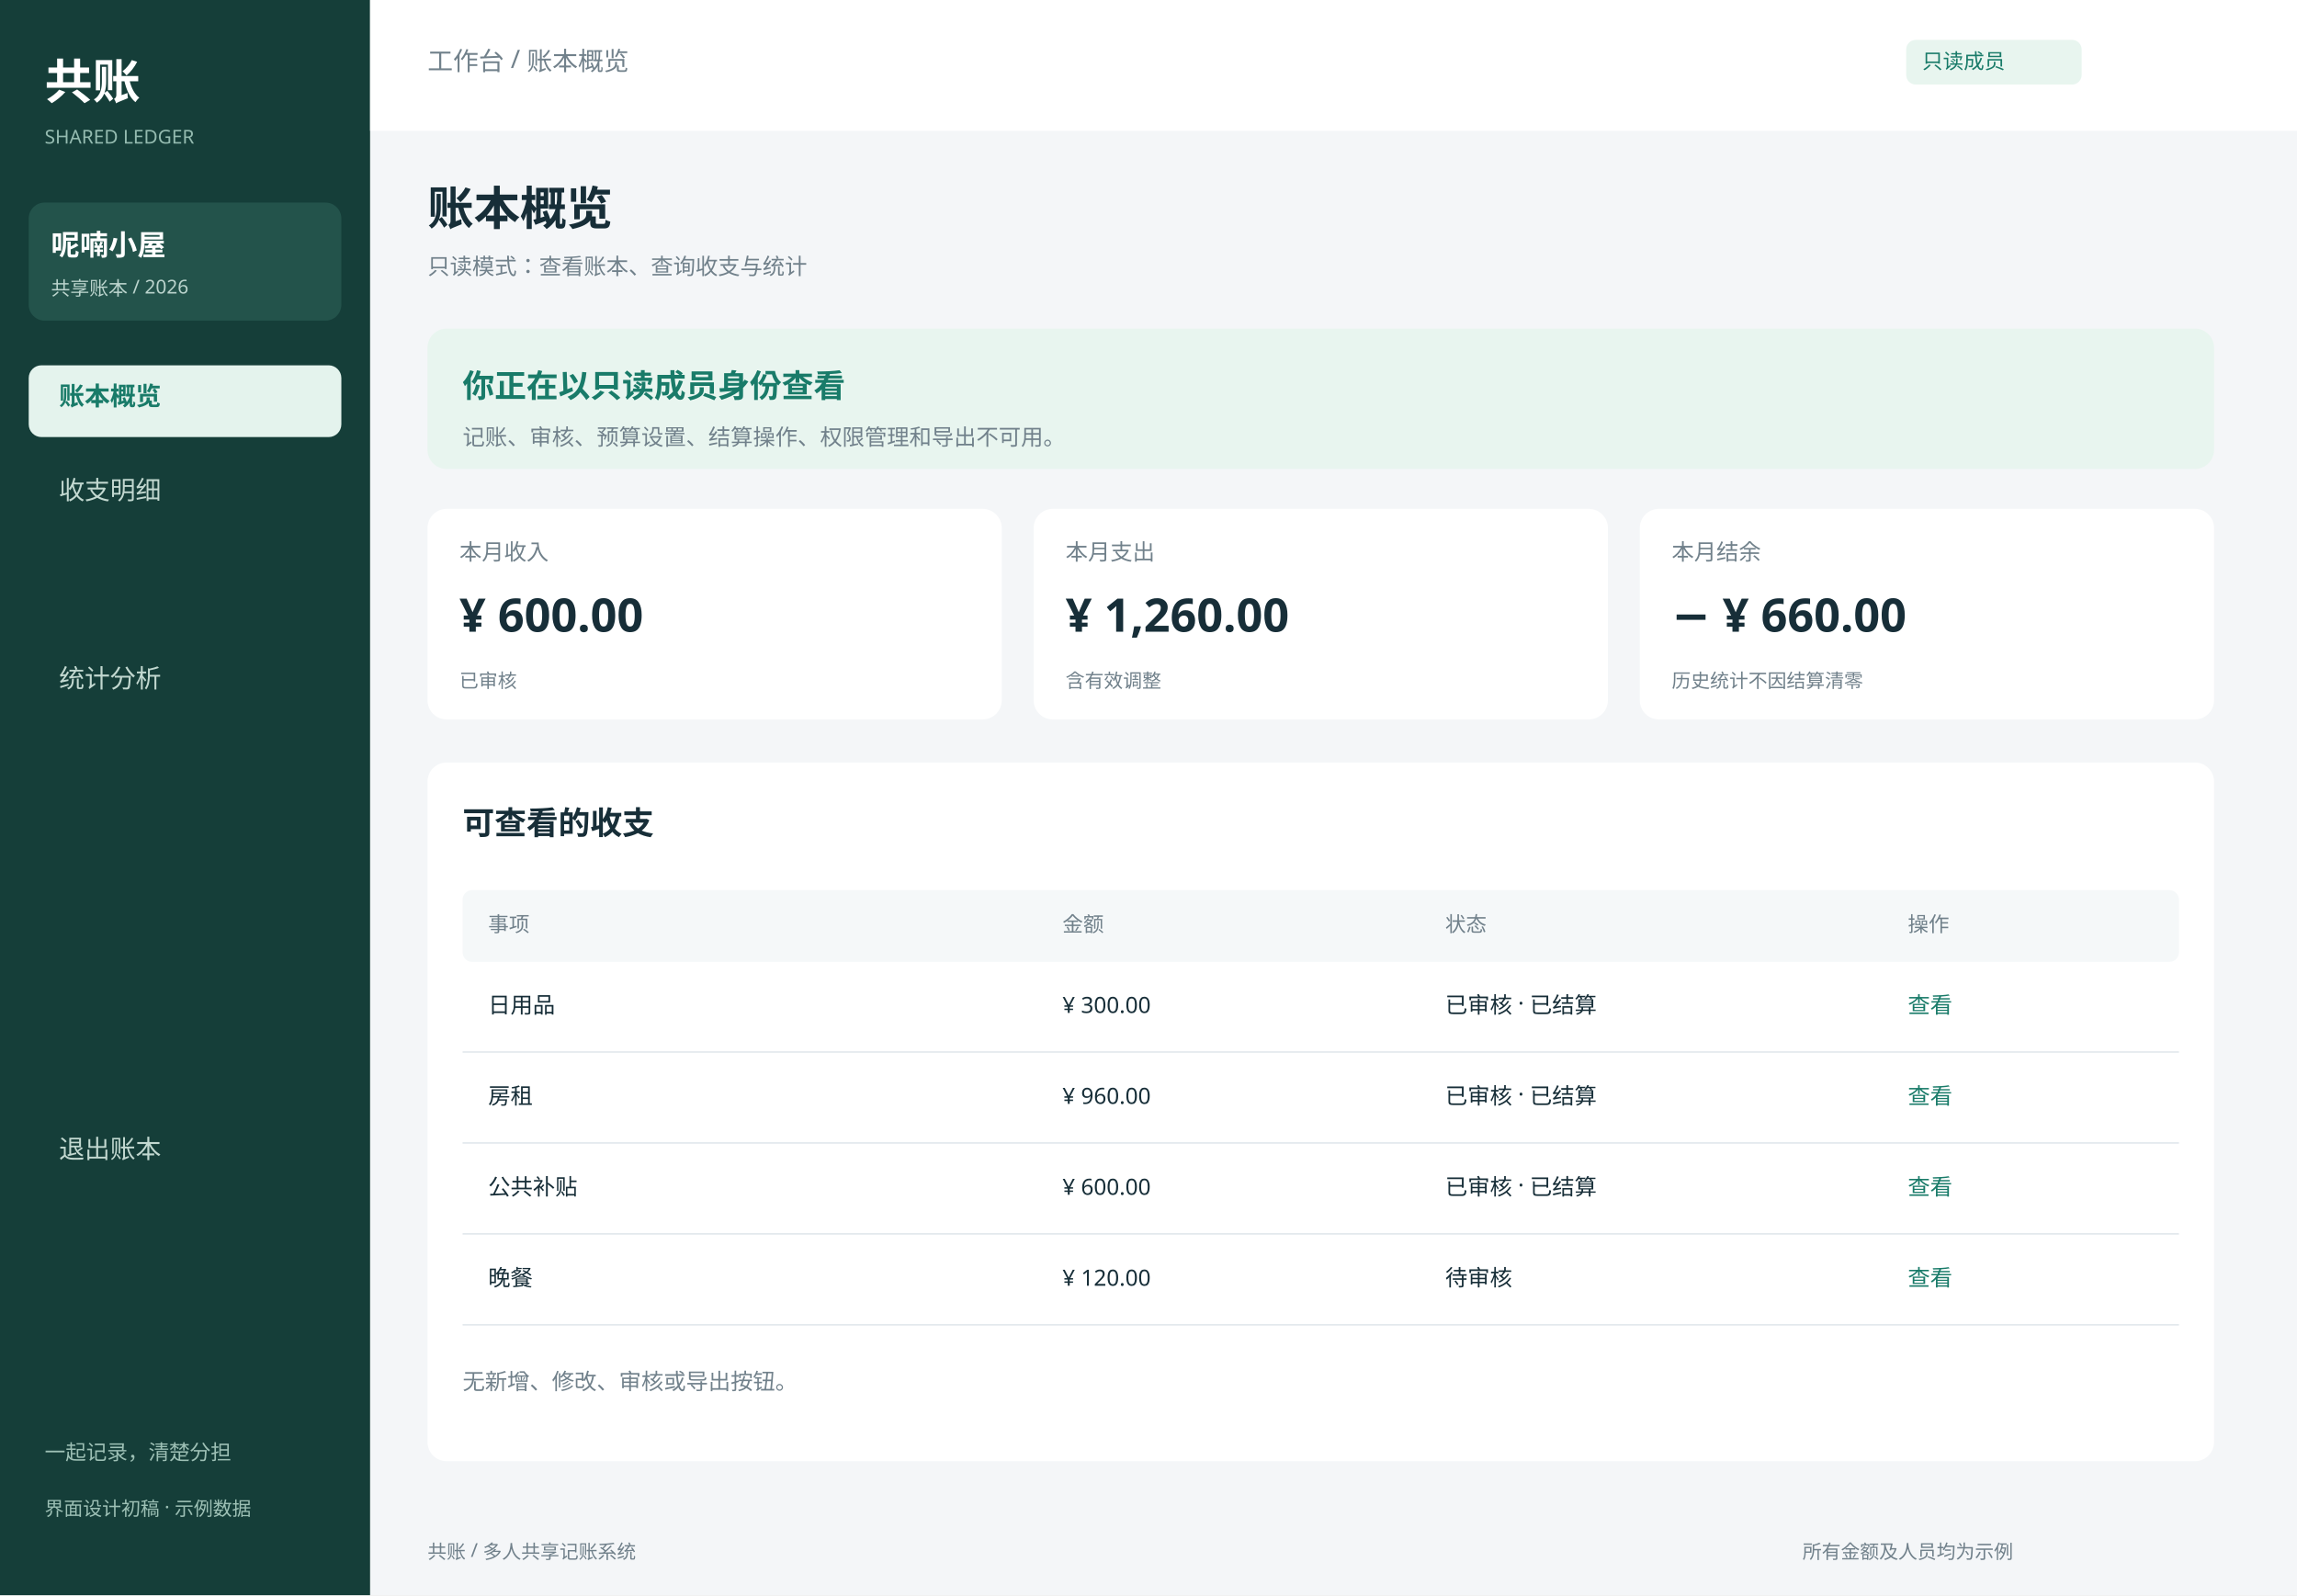
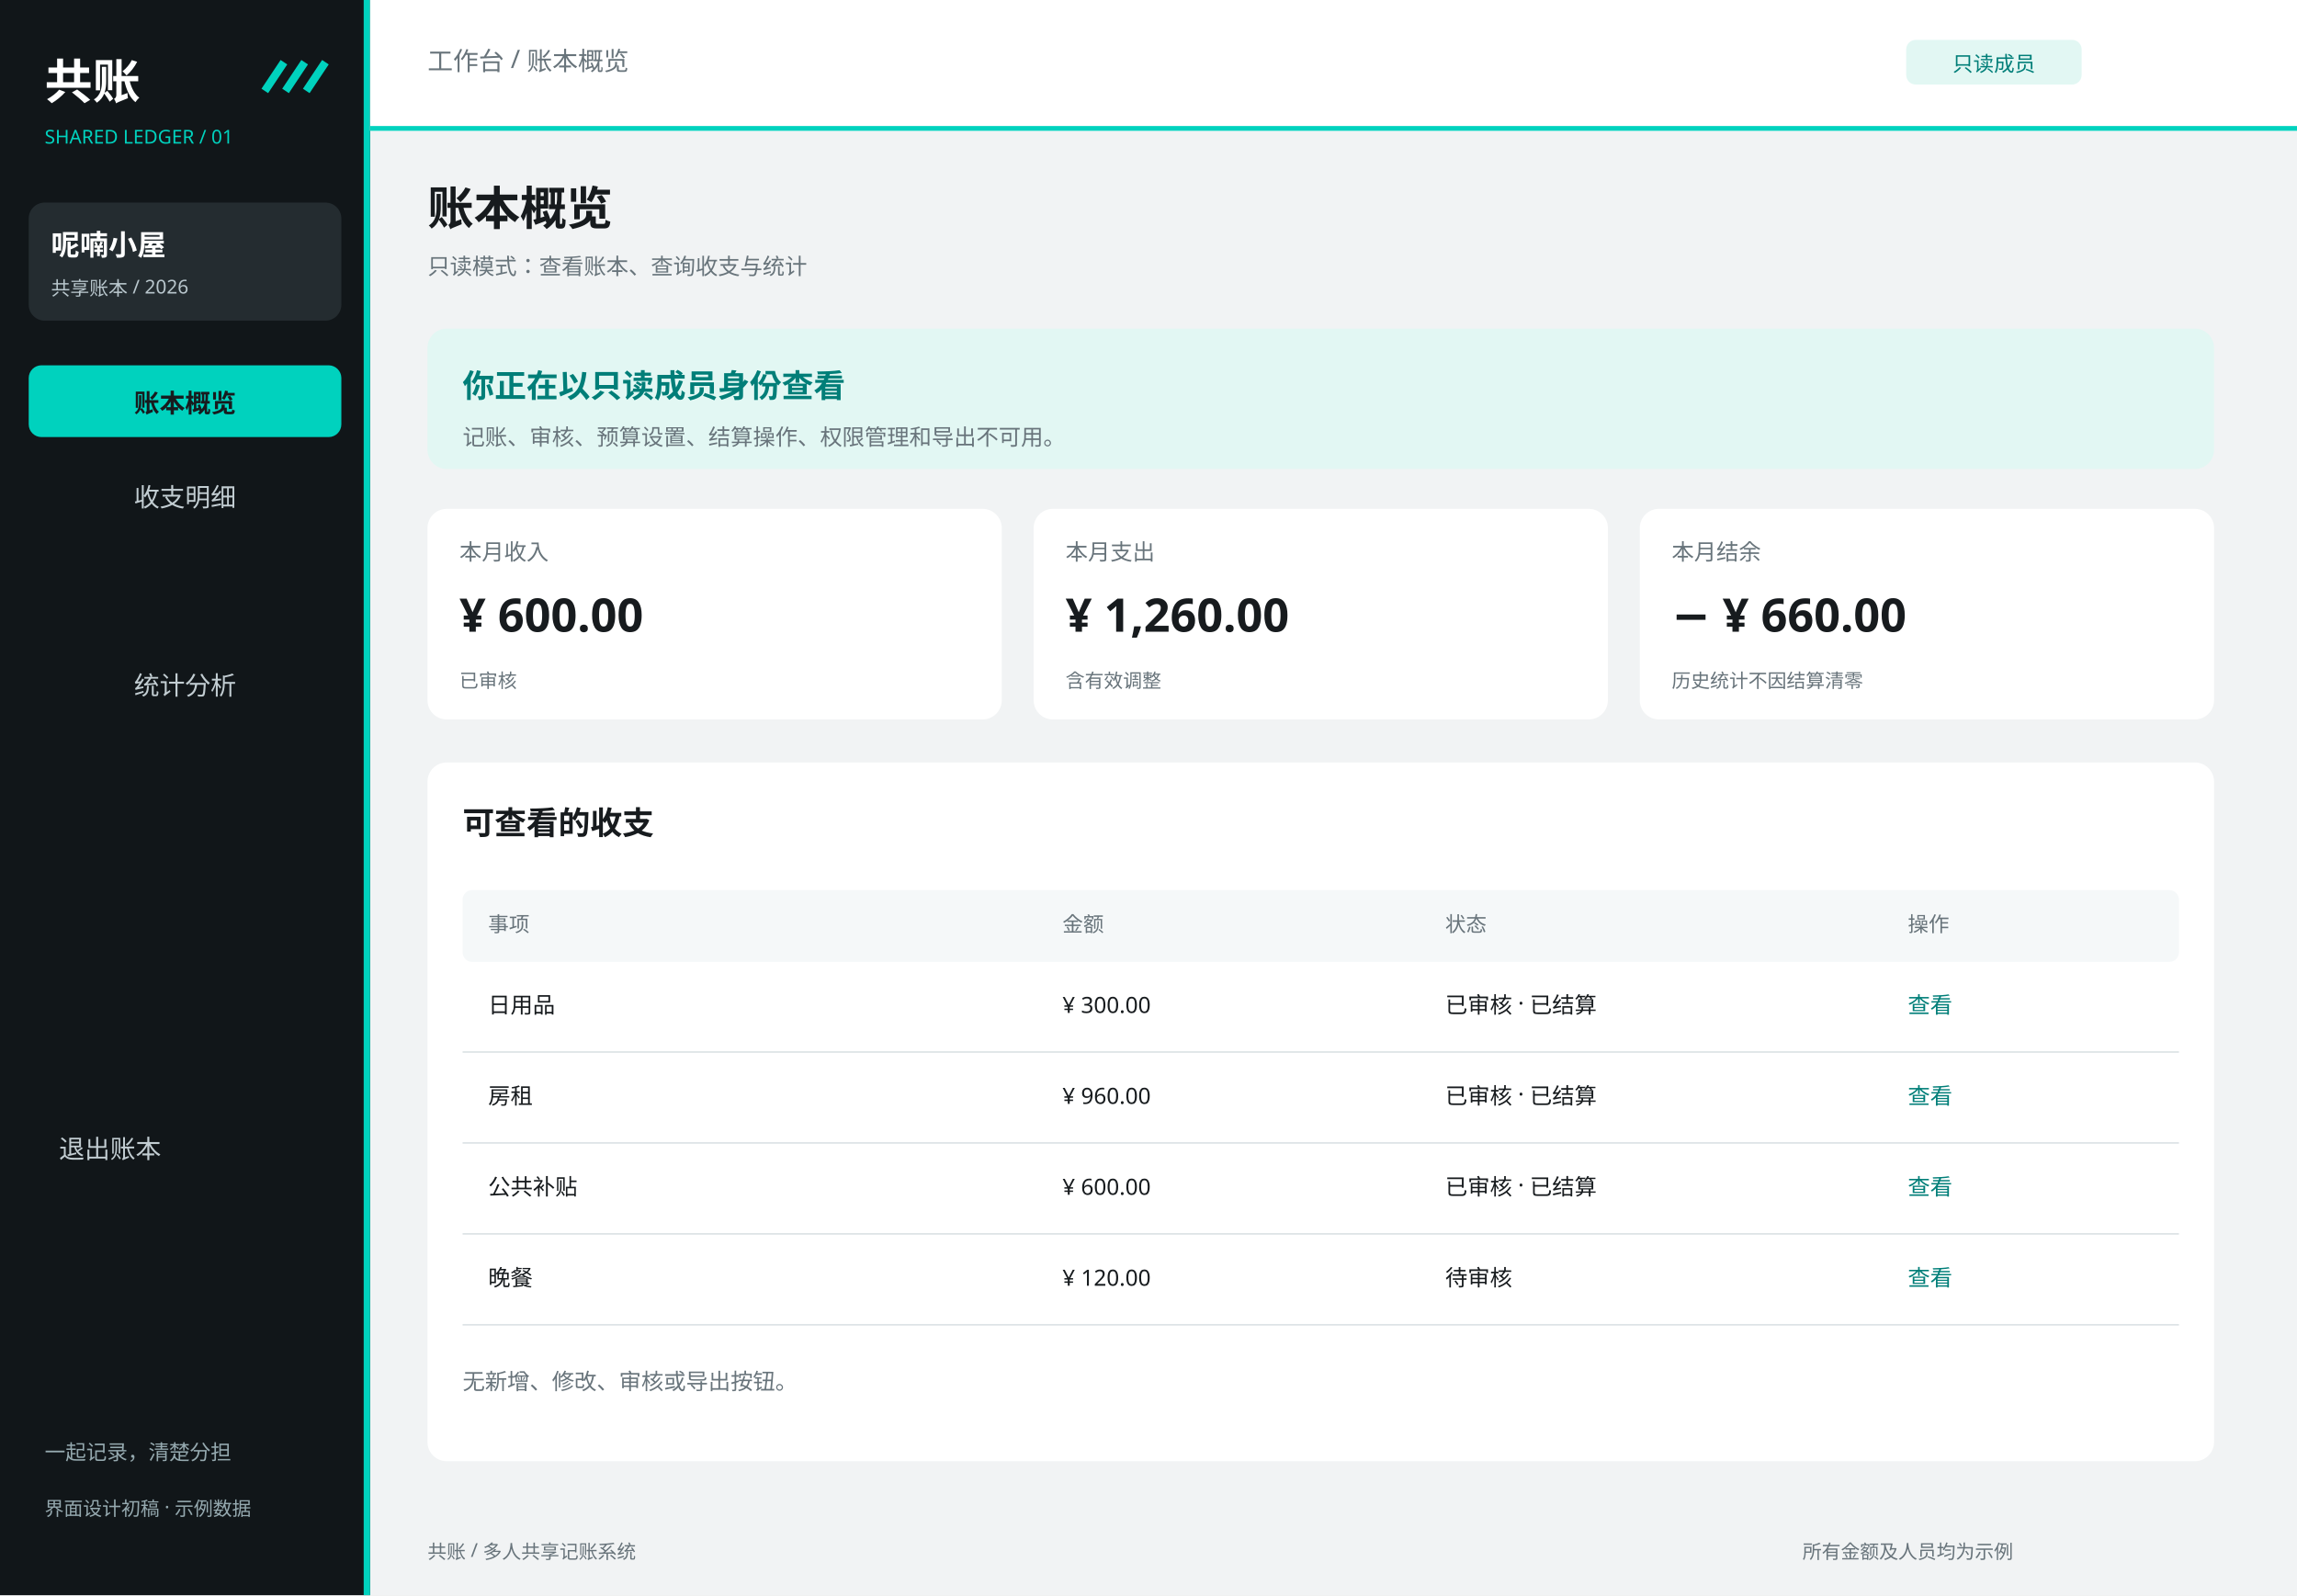
<svg xmlns="http://www.w3.org/2000/svg" width="1440" height="1000" viewBox="0 0 1440 1000">
-   <rect width="1440" height="1000" fill="#F4F6F8" />
-   <rect x="0" y="0" width="232" height="1000" rx="0" fill="#153E39" />
+   <rect width="1440" height="1000" fill="#F1F3F4" />
+   <rect x="0" y="0" width="232" height="1000" rx="0" fill="#111619" />
+   <rect x="228" y="0" width="4" height="1000" rx="0" fill="#00D2BE" />
+   <line x1="166" y1="57" x2="178" y2="39" stroke="#00D2BE" stroke-width="5" />
+   <line x1="179" y1="57" x2="191" y2="39" stroke="#00D2BE" stroke-width="5" />
+   <line x1="192" y1="57" x2="204" y2="39" stroke="#00D2BE" stroke-width="5" />
  <text x="28" y="62" font-family="Microsoft YaHei, sans-serif" font-size="30" font-weight="700" fill="white">共账</text>
-   <text x="28" y="90" font-family="Microsoft YaHei, sans-serif" font-size="12" font-weight="400" fill="#94BBB0">SHARED LEDGER</text>
-   <rect x="18" y="127" width="196" height="74" rx="10" fill="#23534B" />
+   <text x="28" y="90" font-family="Microsoft YaHei, sans-serif" font-size="12" font-weight="400" fill="#00D2BE">SHARED LEDGER / 01</text>
+   <rect x="18" y="127" width="196" height="74" rx="10" fill="#242C30" />
  <text x="32" y="160" font-family="Microsoft YaHei, sans-serif" font-size="18" font-weight="700" fill="white">呢喃小屋</text>
-   <text x="32" y="185" font-family="Microsoft YaHei, sans-serif" font-size="12" font-weight="400" fill="#BBD4CD">共享账本  /  2026</text>
-   <rect x="18" y="229" width="196" height="45" rx="8" fill="#E4F3ED" />
-   <text x="37" y="254" font-family="Microsoft YaHei, sans-serif" font-size="16" font-weight="700" fill="#197B69">账本概览</text>
-   <text x="37" y="313" font-family="Microsoft YaHei, sans-serif" font-size="16" font-weight="400" fill="#C2D8D0">收支明细</text>
-   <text x="37" y="431" font-family="Microsoft YaHei, sans-serif" font-size="16" font-weight="400" fill="#C2D8D0">统计分析</text>
-   <text x="28" y="915" font-family="Microsoft YaHei, sans-serif" font-size="13" font-weight="400" fill="#9DC0B5">一起记录，清楚分担</text>
-   <text x="28" y="950" font-family="Microsoft YaHei, sans-serif" font-size="12" font-weight="400" fill="#9DC0B5">界面设计初稿  ·  示例数据</text>
+   <text x="32" y="185" font-family="Microsoft YaHei, sans-serif" font-size="12" font-weight="400" fill="#B9C7CD">共享账本  /  2026</text>
+   <rect x="18" y="229" width="196" height="45" rx="8" fill="#00D2BE" />
+   <text x="116.0" y="251.5" text-anchor="middle" dominant-baseline="central" font-family="Microsoft YaHei, sans-serif" font-size="16" font-weight="700" fill="#171B1E">账本概览</text>
+   <text x="116.0" y="310.5" text-anchor="middle" dominant-baseline="central" font-family="Microsoft YaHei, sans-serif" font-size="16" font-weight="400" fill="#C2CDD2">收支明细</text>
+   <text x="116.0" y="428.5" text-anchor="middle" dominant-baseline="central" font-family="Microsoft YaHei, sans-serif" font-size="16" font-weight="400" fill="#C2CDD2">统计分析</text>
+   <text x="28" y="915" font-family="Microsoft YaHei, sans-serif" font-size="13" font-weight="400" fill="#95A9AF">一起记录，清楚分担</text>
+   <text x="28" y="950" font-family="Microsoft YaHei, sans-serif" font-size="12" font-weight="400" fill="#95A9AF">界面设计初稿  ·  示例数据</text>
  <rect x="232" y="0" width="1208" height="82" rx="0" fill="white" />
-   <text x="268" y="44" font-family="Microsoft YaHei, sans-serif" font-size="16" font-weight="400" fill="#71818B">工作台  /  账本概览</text>
-   <rect x="1195" y="25" width="110" height="28" rx="6" fill="#E8F5EF" />
-   <text x="1205" y="43" font-family="Microsoft YaHei, sans-serif" font-size="13" font-weight="400" fill="#197B69">只读成员</text>
-   <text x="268" y="141" font-family="Microsoft YaHei, sans-serif" font-size="29" font-weight="700" fill="#172E38">账本概览</text>
-   <text x="268" y="172" font-family="Microsoft YaHei, sans-serif" font-size="14" font-weight="400" fill="#71818B">只读模式：查看账本、查询收支与统计</text>
-   <text x="268" y="977" font-family="Microsoft YaHei, sans-serif" font-size="12" font-weight="400" fill="#71818B">共账  /  多人共享记账系统</text>
-   <text x="1130" y="977" font-family="Microsoft YaHei, sans-serif" font-size="12" font-weight="400" fill="#71818B">所有金额及人员均为示例</text>
-   <rect x="268" y="206" width="1120" height="88" rx="12" fill="#E8F5EF" />
-   <text x="290" y="249" font-family="Microsoft YaHei, sans-serif" font-size="20" font-weight="700" fill="#197B69">你正在以只读成员身份查看</text>
-   <text x="290" y="279" font-family="Microsoft YaHei, sans-serif" font-size="14" font-weight="400" fill="#71818B">记账、审核、预算设置、结算操作、权限管理和导出不可用。</text>
+   <rect x="232" y="79" width="1208" height="3" rx="0" fill="#00D2BE" />
+   <text x="268" y="44" font-family="Microsoft YaHei, sans-serif" font-size="16" font-weight="400" fill="#68747B">工作台  /  账本概览</text>
+   <rect x="1195" y="25" width="110" height="28" rx="6" fill="#E2F7F3" />
+   <text x="1250.0" y="39.0" text-anchor="middle" dominant-baseline="central" font-family="Microsoft YaHei, sans-serif" font-size="13" font-weight="400" fill="#007E78">只读成员</text>
+   <text x="268" y="141" font-family="Microsoft YaHei, sans-serif" font-size="29" font-weight="700" fill="#171B1E">账本概览</text>
+   <text x="268" y="172" font-family="Microsoft YaHei, sans-serif" font-size="14" font-weight="400" fill="#68747B">只读模式：查看账本、查询收支与统计</text>
+   <text x="268" y="977" font-family="Microsoft YaHei, sans-serif" font-size="12" font-weight="400" fill="#68747B">共账  /  多人共享记账系统</text>
+   <text x="1130" y="977" font-family="Microsoft YaHei, sans-serif" font-size="12" font-weight="400" fill="#68747B">所有金额及人员均为示例</text>
+   <rect x="268" y="206" width="1120" height="88" rx="12" fill="#E2F7F3" />
+   <text x="290" y="249" font-family="Microsoft YaHei, sans-serif" font-size="20" font-weight="700" fill="#007E78">你正在以只读成员身份查看</text>
+   <text x="290" y="279" font-family="Microsoft YaHei, sans-serif" font-size="14" font-weight="400" fill="#68747B">记账、审核、预算设置、结算操作、权限管理和导出不可用。</text>
  <rect x="268" y="319" width="360" height="132" rx="12" fill="white" />
-   <text x="288" y="351" font-family="Microsoft YaHei, sans-serif" font-size="14" font-weight="400" fill="#71818B">本月收入</text>
-   <text x="288" y="396" font-family="Microsoft YaHei, sans-serif" font-size="29" font-weight="700" fill="#172E38">¥ 600.00</text>
-   <text x="288" y="431" font-family="Microsoft YaHei, sans-serif" font-size="12" font-weight="400" fill="#71818B">已审核</text>
+   <text x="288" y="351" font-family="Microsoft YaHei, sans-serif" font-size="14" font-weight="400" fill="#68747B">本月收入</text>
+   <text x="288" y="396" font-family="Microsoft YaHei, sans-serif" font-size="29" font-weight="700" fill="#171B1E">¥ 600.00</text>
+   <text x="288" y="431" font-family="Microsoft YaHei, sans-serif" font-size="12" font-weight="400" fill="#68747B">已审核</text>
  <rect x="648" y="319" width="360" height="132" rx="12" fill="white" />
-   <text x="668" y="351" font-family="Microsoft YaHei, sans-serif" font-size="14" font-weight="400" fill="#71818B">本月支出</text>
-   <text x="668" y="396" font-family="Microsoft YaHei, sans-serif" font-size="29" font-weight="700" fill="#172E38">¥ 1,260.00</text>
-   <text x="668" y="431" font-family="Microsoft YaHei, sans-serif" font-size="12" font-weight="400" fill="#71818B">含有效调整</text>
+   <text x="668" y="351" font-family="Microsoft YaHei, sans-serif" font-size="14" font-weight="400" fill="#68747B">本月支出</text>
+   <text x="668" y="396" font-family="Microsoft YaHei, sans-serif" font-size="29" font-weight="700" fill="#171B1E">¥ 1,260.00</text>
+   <text x="668" y="431" font-family="Microsoft YaHei, sans-serif" font-size="12" font-weight="400" fill="#68747B">含有效调整</text>
  <rect x="1028" y="319" width="360" height="132" rx="12" fill="white" />
-   <text x="1048" y="351" font-family="Microsoft YaHei, sans-serif" font-size="14" font-weight="400" fill="#71818B">本月结余</text>
-   <text x="1048" y="396" font-family="Microsoft YaHei, sans-serif" font-size="29" font-weight="700" fill="#172E38">− ¥ 660.00</text>
-   <text x="1048" y="431" font-family="Microsoft YaHei, sans-serif" font-size="12" font-weight="400" fill="#71818B">历史统计不因结算清零</text>
+   <text x="1048" y="351" font-family="Microsoft YaHei, sans-serif" font-size="14" font-weight="400" fill="#68747B">本月结余</text>
+   <text x="1048" y="396" font-family="Microsoft YaHei, sans-serif" font-size="29" font-weight="700" fill="#171B1E">− ¥ 660.00</text>
+   <text x="1048" y="431" font-family="Microsoft YaHei, sans-serif" font-size="12" font-weight="400" fill="#68747B">历史统计不因结算清零</text>
  <rect x="268" y="478" width="1120" height="438" rx="12" fill="white" />
-   <text x="290" y="523" font-family="Microsoft YaHei, sans-serif" font-size="20" font-weight="700" fill="#172E38">可查看的收支</text>
+   <text x="290" y="523" font-family="Microsoft YaHei, sans-serif" font-size="20" font-weight="700" fill="#171B1E">可查看的收支</text>
  <rect x="290" y="558" width="1076" height="45" rx="6" fill="#F5F8F9" />
-   <text x="306" y="584" font-family="Microsoft YaHei, sans-serif" font-size="13" font-weight="400" fill="#71818B">事项</text>
-   <text x="666" y="584" font-family="Microsoft YaHei, sans-serif" font-size="13" font-weight="400" fill="#71818B">金额</text>
-   <text x="906" y="584" font-family="Microsoft YaHei, sans-serif" font-size="13" font-weight="400" fill="#71818B">状态</text>
-   <text x="1196" y="584" font-family="Microsoft YaHei, sans-serif" font-size="13" font-weight="400" fill="#71818B">操作</text>
-   <rect x="290" y="659" width="1076" height="1" rx="0" fill="#E3E9ED" />
-   <text x="306" y="635" font-family="Microsoft YaHei, sans-serif" font-size="14" font-weight="400" fill="#172E38">日用品</text>
-   <text x="666" y="635" font-family="Microsoft YaHei, sans-serif" font-size="14" font-weight="400" fill="#172E38">¥ 300.00</text>
-   <text x="906" y="635" font-family="Microsoft YaHei, sans-serif" font-size="14" font-weight="400" fill="#172E38">已审核 · 已结算</text>
-   <text x="1196" y="635" font-family="Microsoft YaHei, sans-serif" font-size="14" font-weight="400" fill="#197B69">查看</text>
-   <rect x="290" y="716" width="1076" height="1" rx="0" fill="#E3E9ED" />
-   <text x="306" y="692" font-family="Microsoft YaHei, sans-serif" font-size="14" font-weight="400" fill="#172E38">房租</text>
-   <text x="666" y="692" font-family="Microsoft YaHei, sans-serif" font-size="14" font-weight="400" fill="#172E38">¥ 960.00</text>
-   <text x="906" y="692" font-family="Microsoft YaHei, sans-serif" font-size="14" font-weight="400" fill="#172E38">已审核 · 已结算</text>
-   <text x="1196" y="692" font-family="Microsoft YaHei, sans-serif" font-size="14" font-weight="400" fill="#197B69">查看</text>
-   <rect x="290" y="773" width="1076" height="1" rx="0" fill="#E3E9ED" />
-   <text x="306" y="749" font-family="Microsoft YaHei, sans-serif" font-size="14" font-weight="400" fill="#172E38">公共补贴</text>
-   <text x="666" y="749" font-family="Microsoft YaHei, sans-serif" font-size="14" font-weight="400" fill="#172E38">¥ 600.00</text>
-   <text x="906" y="749" font-family="Microsoft YaHei, sans-serif" font-size="14" font-weight="400" fill="#172E38">已审核 · 已结算</text>
-   <text x="1196" y="749" font-family="Microsoft YaHei, sans-serif" font-size="14" font-weight="400" fill="#197B69">查看</text>
-   <rect x="290" y="830" width="1076" height="1" rx="0" fill="#E3E9ED" />
-   <text x="306" y="806" font-family="Microsoft YaHei, sans-serif" font-size="14" font-weight="400" fill="#172E38">晚餐</text>
-   <text x="666" y="806" font-family="Microsoft YaHei, sans-serif" font-size="14" font-weight="400" fill="#172E38">¥ 120.00</text>
-   <text x="906" y="806" font-family="Microsoft YaHei, sans-serif" font-size="14" font-weight="400" fill="#172E38">待审核</text>
-   <text x="1196" y="806" font-family="Microsoft YaHei, sans-serif" font-size="14" font-weight="400" fill="#197B69">查看</text>
-   <text x="290" y="871" font-family="Microsoft YaHei, sans-serif" font-size="14" font-weight="400" fill="#71818B">无新增、修改、审核或导出按钮。</text>
-   <text x="37" y="726" font-family="Microsoft YaHei, sans-serif" font-size="16" font-weight="400" fill="#C2D8D0">退出账本</text>
+   <text x="306" y="584" font-family="Microsoft YaHei, sans-serif" font-size="13" font-weight="400" fill="#68747B">事项</text>
+   <text x="666" y="584" font-family="Microsoft YaHei, sans-serif" font-size="13" font-weight="400" fill="#68747B">金额</text>
+   <text x="906" y="584" font-family="Microsoft YaHei, sans-serif" font-size="13" font-weight="400" fill="#68747B">状态</text>
+   <text x="1196" y="584" font-family="Microsoft YaHei, sans-serif" font-size="13" font-weight="400" fill="#68747B">操作</text>
+   <rect x="290" y="659" width="1076" height="1" rx="0" fill="#DDE3E6" />
+   <text x="306" y="635" font-family="Microsoft YaHei, sans-serif" font-size="14" font-weight="400" fill="#171B1E">日用品</text>
+   <text x="666" y="635" font-family="Microsoft YaHei, sans-serif" font-size="14" font-weight="400" fill="#171B1E">¥ 300.00</text>
+   <text x="906" y="635" font-family="Microsoft YaHei, sans-serif" font-size="14" font-weight="400" fill="#171B1E">已审核 · 已结算</text>
+   <text x="1196" y="635" font-family="Microsoft YaHei, sans-serif" font-size="14" font-weight="400" fill="#007E78">查看</text>
+   <rect x="290" y="716" width="1076" height="1" rx="0" fill="#DDE3E6" />
+   <text x="306" y="692" font-family="Microsoft YaHei, sans-serif" font-size="14" font-weight="400" fill="#171B1E">房租</text>
+   <text x="666" y="692" font-family="Microsoft YaHei, sans-serif" font-size="14" font-weight="400" fill="#171B1E">¥ 960.00</text>
+   <text x="906" y="692" font-family="Microsoft YaHei, sans-serif" font-size="14" font-weight="400" fill="#171B1E">已审核 · 已结算</text>
+   <text x="1196" y="692" font-family="Microsoft YaHei, sans-serif" font-size="14" font-weight="400" fill="#007E78">查看</text>
+   <rect x="290" y="773" width="1076" height="1" rx="0" fill="#DDE3E6" />
+   <text x="306" y="749" font-family="Microsoft YaHei, sans-serif" font-size="14" font-weight="400" fill="#171B1E">公共补贴</text>
+   <text x="666" y="749" font-family="Microsoft YaHei, sans-serif" font-size="14" font-weight="400" fill="#171B1E">¥ 600.00</text>
+   <text x="906" y="749" font-family="Microsoft YaHei, sans-serif" font-size="14" font-weight="400" fill="#171B1E">已审核 · 已结算</text>
+   <text x="1196" y="749" font-family="Microsoft YaHei, sans-serif" font-size="14" font-weight="400" fill="#007E78">查看</text>
+   <rect x="290" y="830" width="1076" height="1" rx="0" fill="#DDE3E6" />
+   <text x="306" y="806" font-family="Microsoft YaHei, sans-serif" font-size="14" font-weight="400" fill="#171B1E">晚餐</text>
+   <text x="666" y="806" font-family="Microsoft YaHei, sans-serif" font-size="14" font-weight="400" fill="#171B1E">¥ 120.00</text>
+   <text x="906" y="806" font-family="Microsoft YaHei, sans-serif" font-size="14" font-weight="400" fill="#171B1E">待审核</text>
+   <text x="1196" y="806" font-family="Microsoft YaHei, sans-serif" font-size="14" font-weight="400" fill="#007E78">查看</text>
+   <text x="290" y="871" font-family="Microsoft YaHei, sans-serif" font-size="14" font-weight="400" fill="#68747B">无新增、修改、审核或导出按钮。</text>
+   <text x="37" y="726" font-family="Microsoft YaHei, sans-serif" font-size="16" font-weight="400" fill="#C2CDD2">退出账本</text>
</svg>
